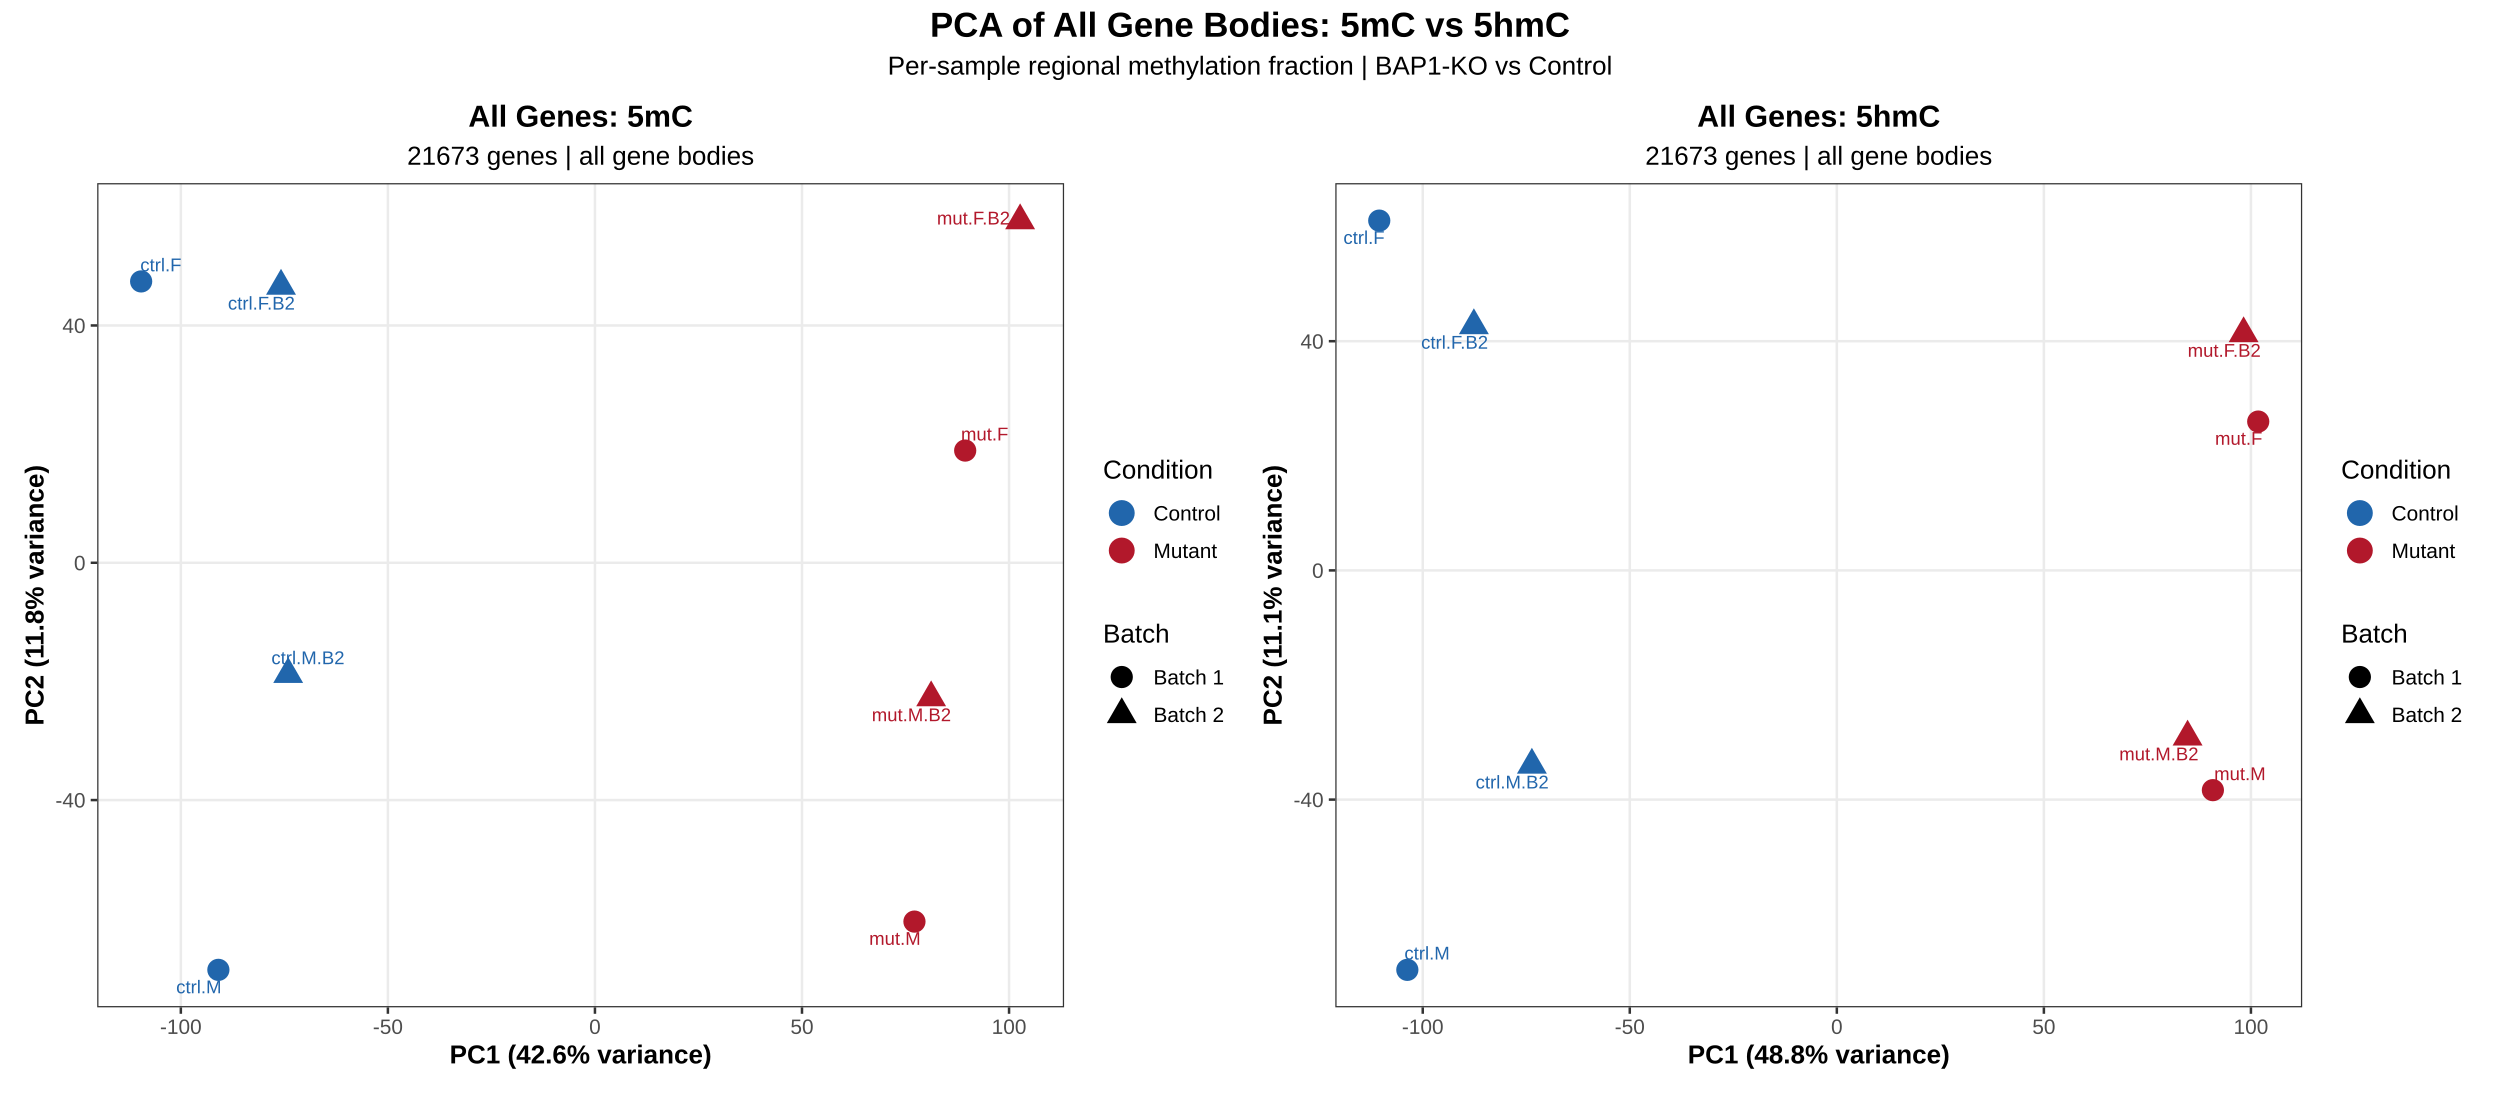
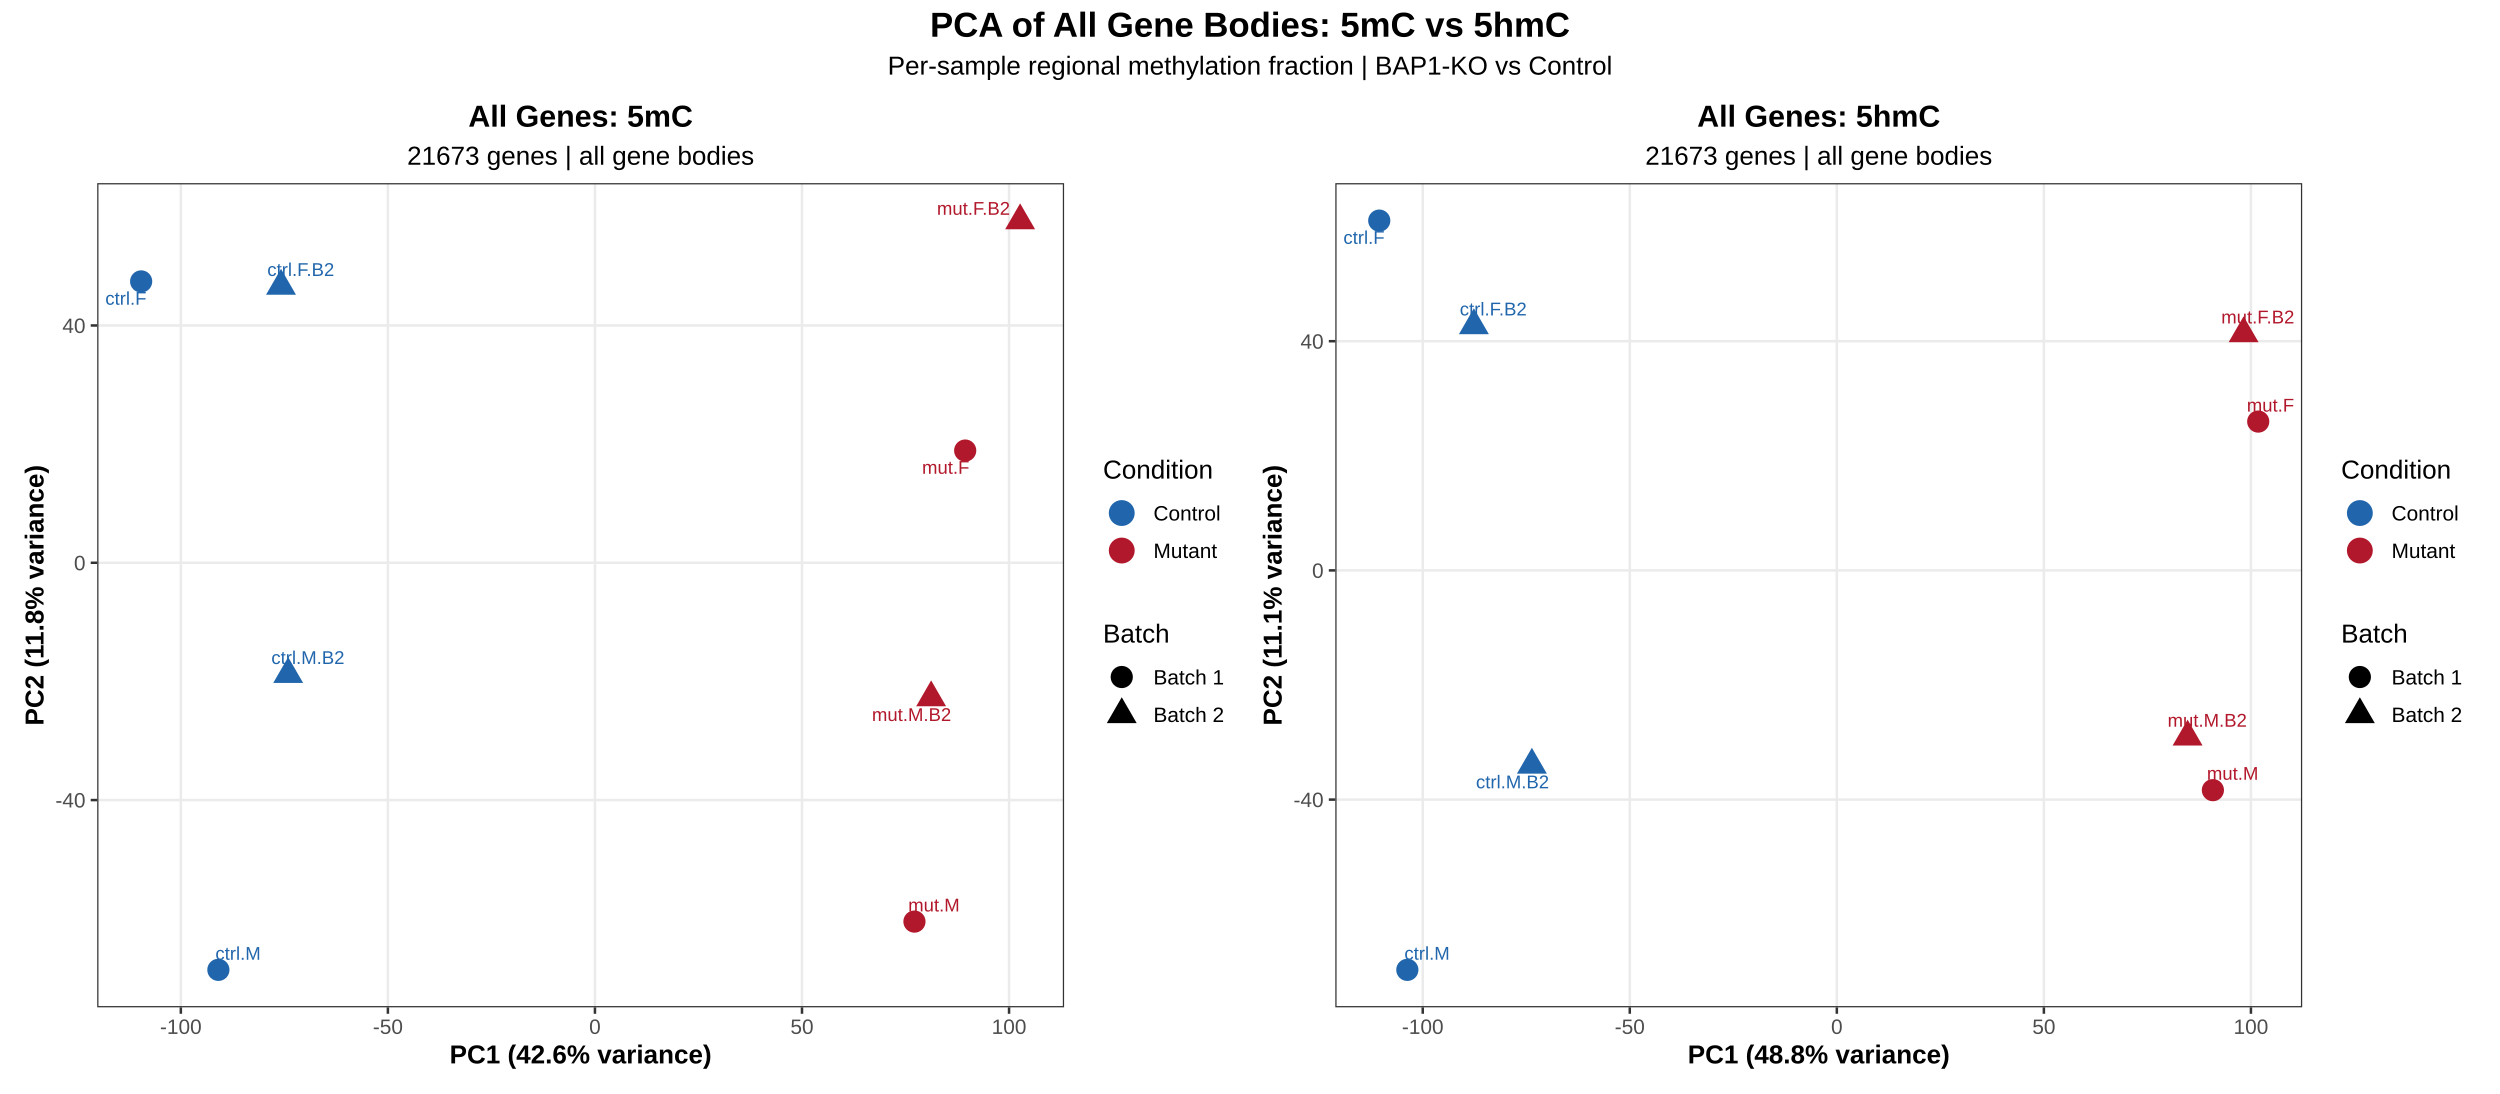
<svg xmlns="http://www.w3.org/2000/svg" width="1152.00pt" height="504.00pt" viewBox="0 0 1152.00 504.00">
  <g class="svglite">
    <defs>
      <style type="text/css">
    .svglite line, .svglite polyline, .svglite polygon, .svglite path, .svglite rect, .svglite circle {
      fill: none;
      stroke: #000000;
      stroke-linecap: round;
      stroke-linejoin: round;
      stroke-miterlimit: 10.00;
    }
    .svglite text {
      white-space: pre;
    }
    .svglite g.glyphgroup path {
      fill: inherit;
      stroke: none;
    }
  </style>
    </defs>
    <rect width="100%" height="100%" style="stroke: none; fill: #FFFFFF;" />
    <defs>
      <clipPath id="cpMC4wMHwxMTUyLjAwfDAuMDB8NTA0LjAw">
        <rect x="0.00" y="0.00" width="1152.00" height="504.00" />
      </clipPath>
    </defs>
    <g clip-path="url(#cpMC4wMHwxMTUyLjAwfDAuMDB8NTA0LjAw)">
      <rect x="0.00" y="0.00" width="1152.00" height="504.00" style="stroke-width: 1.07; stroke: #FFFFFF; fill: #FFFFFF;" />
    </g>
    <defs>
      <clipPath id="cpNDQuNzl8MTA2MC44NHw4NC40MHw0NjQuMTc=">
        <rect x="44.79" y="84.40" width="1016.06" height="379.78" />
      </clipPath>
    </defs>
    <g clip-path="url(#cpNDQuNzl8MTA2MC44NHw4NC40MHw0NjQuMTc=)">
</g>
    <g clip-path="url(#cpMC4wMHwxMTUyLjAwfDAuMDB8NTA0LjAw)">
</g>
    <defs>
      <clipPath id="cpNS40OHw1NzYuMDB8NDIuMzh8NDk4LjUy">
        <rect x="5.48" y="42.38" width="570.52" height="456.14" />
      </clipPath>
    </defs>
    <g clip-path="url(#cpNS40OHw1NzYuMDB8NDIuMzh8NDk4LjUy)">
      <rect x="5.48" y="42.38" width="570.52" height="456.14" style="stroke-width: 1.16; stroke: #FFFFFF; fill: #FFFFFF;" />
    </g>
    <g clip-path="url(#cpMC4wMHwxMTUyLjAwfDAuMDB8NTA0LjAw)">
</g>
    <defs>
      <clipPath id="cpNTc2LjAwfDExNDYuNTJ8NDIuMzh8NDk4LjUy">
        <rect x="576.00" y="42.38" width="570.52" height="456.14" />
      </clipPath>
    </defs>
    <g clip-path="url(#cpNTc2LjAwfDExNDYuNTJ8NDIuMzh8NDk4LjUy)">
      <rect x="576.00" y="42.38" width="570.52" height="456.14" style="stroke-width: 1.16; stroke: #FFFFFF; fill: #FFFFFF;" />
    </g>
    <g clip-path="url(#cpMC4wMHwxMTUyLjAwfDAuMDB8NTA0LjAw)">
</g>
    <defs>
      <clipPath id="cpNDQuNzl8NDkwLjMyfDg0LjQwfDQ2NC4xNw==">
        <rect x="44.79" y="84.40" width="445.54" height="379.78" />
      </clipPath>
    </defs>
    <g clip-path="url(#cpNDQuNzl8NDkwLjMyfDg0LjQwfDQ2NC4xNw==)">
      <rect x="44.79" y="84.40" width="445.54" height="379.78" style="stroke-width: 1.16; stroke: none; fill: #FFFFFF;" />
      <polyline points="44.79,368.66 490.32,368.66 " style="stroke-width: 1.16; stroke: #EBEBEB; stroke-linecap: butt;" />
      <polyline points="44.79,259.32 490.32,259.32 " style="stroke-width: 1.16; stroke: #EBEBEB; stroke-linecap: butt;" />
      <polyline points="44.79,149.98 490.32,149.98 " style="stroke-width: 1.16; stroke: #EBEBEB; stroke-linecap: butt;" />
      <polyline points="83.33,464.17 83.33,84.40 " style="stroke-width: 1.16; stroke: #EBEBEB; stroke-linecap: butt;" />
      <polyline points="178.74,464.17 178.74,84.40 " style="stroke-width: 1.16; stroke: #EBEBEB; stroke-linecap: butt;" />
      <polyline points="274.15,464.17 274.15,84.40 " style="stroke-width: 1.16; stroke: #EBEBEB; stroke-linecap: butt;" />
      <polyline points="369.56,464.17 369.56,84.40 " style="stroke-width: 1.16; stroke: #EBEBEB; stroke-linecap: butt;" />
      <polyline points="464.97,464.17 464.97,84.40 " style="stroke-width: 1.16; stroke: #EBEBEB; stroke-linecap: butt;" />
      <circle cx="100.63" cy="446.91" r="5.12" style="stroke-width: 1.70; stroke: none; fill: #2166AC;" />
      <circle cx="421.38" cy="424.67" r="5.12" style="stroke-width: 1.70; stroke: none; fill: #B2182B;" />
      <circle cx="65.04" cy="129.68" r="5.12" style="stroke-width: 1.70; stroke: none; fill: #2166AC;" />
      <circle cx="444.76" cy="207.62" r="5.12" style="stroke-width: 1.70; stroke: none; fill: #B2182B;" />
      <polygon points="132.79,302.77 139.69,314.71 125.90,314.71 " style="stroke-width: 1.70; stroke: none; fill: #2166AC;" />
      <polygon points="429.07,313.52 435.96,325.46 422.18,325.46 " style="stroke-width: 1.70; stroke: none; fill: #B2182B;" />
      <polygon points="129.49,123.86 136.38,135.80 122.59,135.80 " style="stroke-width: 1.70; stroke: none; fill: #2166AC;" />
      <polygon points="470.07,93.70 476.96,105.64 463.18,105.64 " style="stroke-width: 1.70; stroke: none; fill: #B2182B;" />
-       <text x="91.62" y="457.71" text-anchor="middle" style="font-size: 8.54px;fill: #2166AC; font-family: &quot;Arial&quot;;" textLength="20.86px" lengthAdjust="spacingAndGlyphs">ctrl.M</text>
-       <text x="412.37" y="435.39" text-anchor="middle" style="font-size: 8.54px;fill: #B2182B; font-family: &quot;Arial&quot;;" textLength="23.72px" lengthAdjust="spacingAndGlyphs">mut.M</text>
-       <text x="74.13" y="125.02" text-anchor="middle" style="font-size: 8.54px;fill: #2166AC; font-family: &quot;Arial&quot;;" textLength="18.97px" lengthAdjust="spacingAndGlyphs">ctrl.F</text>
-       <text x="453.73" y="202.96" text-anchor="middle" style="font-size: 8.54px;fill: #B2182B; font-family: &quot;Arial&quot;;" textLength="21.83px" lengthAdjust="spacingAndGlyphs">mut.F</text>
-       <text x="141.90" y="306.06" text-anchor="middle" style="font-size: 8.54px;fill: #2166AC; font-family: &quot;Arial&quot;;" textLength="33.67px" lengthAdjust="spacingAndGlyphs">ctrl.M.B2</text>
-       <text x="419.98" y="332.34" text-anchor="middle" style="font-size: 8.54px;fill: #B2182B; font-family: &quot;Arial&quot;;" textLength="36.53px" lengthAdjust="spacingAndGlyphs">mut.M.B2</text>
-       <text x="120.45" y="142.66" text-anchor="middle" style="font-size: 8.54px;fill: #2166AC; font-family: &quot;Arial&quot;;" textLength="30.83px" lengthAdjust="spacingAndGlyphs">ctrl.F.B2</text>
-       <text x="448.57" y="103.45" text-anchor="middle" style="font-size: 8.54px;fill: #B2182B; font-family: &quot;Arial&quot;;" textLength="33.69px" lengthAdjust="spacingAndGlyphs">mut.F.B2</text>
+       <text x="109.69" y="442.27" text-anchor="middle" style="font-size: 8.54px;fill: #2166AC; font-family: &quot;Arial&quot;;" textLength="20.86px" lengthAdjust="spacingAndGlyphs">ctrl.M</text>
+       <text x="430.35" y="420.01" text-anchor="middle" style="font-size: 8.54px;fill: #B2182B; font-family: &quot;Arial&quot;;" textLength="23.72px" lengthAdjust="spacingAndGlyphs">mut.M</text>
+       <text x="58.01" y="140.43" text-anchor="middle" style="font-size: 8.54px;fill: #2166AC; font-family: &quot;Arial&quot;;" textLength="18.97px" lengthAdjust="spacingAndGlyphs">ctrl.F</text>
+       <text x="435.78" y="218.32" text-anchor="middle" style="font-size: 8.54px;fill: #B2182B; font-family: &quot;Arial&quot;;" textLength="21.83px" lengthAdjust="spacingAndGlyphs">mut.F</text>
+       <text x="141.88" y="305.98" text-anchor="middle" style="font-size: 8.54px;fill: #2166AC; font-family: &quot;Arial&quot;;" textLength="33.67px" lengthAdjust="spacingAndGlyphs">ctrl.M.B2</text>
+       <text x="420.05" y="332.24" text-anchor="middle" style="font-size: 8.54px;fill: #B2182B; font-family: &quot;Arial&quot;;" textLength="36.53px" lengthAdjust="spacingAndGlyphs">mut.M.B2</text>
+       <text x="138.59" y="127.17" text-anchor="middle" style="font-size: 8.54px;fill: #2166AC; font-family: &quot;Arial&quot;;" textLength="30.83px" lengthAdjust="spacingAndGlyphs">ctrl.F.B2</text>
+       <text x="448.58" y="98.98" text-anchor="middle" style="font-size: 8.54px;fill: #B2182B; font-family: &quot;Arial&quot;;" textLength="33.69px" lengthAdjust="spacingAndGlyphs">mut.F.B2</text>
      <rect x="44.79" y="84.40" width="445.54" height="379.78" style="stroke-width: 1.16; stroke: #333333;" />
    </g>
    <g clip-path="url(#cpMC4wMHwxMTUyLjAwfDAuMDB8NTA0LjAw)">
      <text x="39.41" y="372.09" text-anchor="end" style="font-size: 9.60px;fill: #4D4D4D; font-family: &quot;Arial&quot;;" textLength="13.84px" lengthAdjust="spacingAndGlyphs">-40</text>
      <text x="39.41" y="262.76" text-anchor="end" style="font-size: 9.60px;fill: #4D4D4D; font-family: &quot;Arial&quot;;" textLength="5.33px" lengthAdjust="spacingAndGlyphs">0</text>
      <text x="39.41" y="153.42" text-anchor="end" style="font-size: 9.60px;fill: #4D4D4D; font-family: &quot;Arial&quot;;" textLength="10.66px" lengthAdjust="spacingAndGlyphs">40</text>
      <polyline points="41.80,368.66 44.79,368.66 " style="stroke-width: 1.16; stroke: #333333; stroke-linecap: butt;" />
      <polyline points="41.80,259.32 44.79,259.32 " style="stroke-width: 1.16; stroke: #333333; stroke-linecap: butt;" />
      <polyline points="41.80,149.98 44.79,149.98 " style="stroke-width: 1.16; stroke: #333333; stroke-linecap: butt;" />
      <polyline points="83.33,467.16 83.33,464.17 " style="stroke-width: 1.16; stroke: #333333; stroke-linecap: butt;" />
      <polyline points="178.74,467.16 178.74,464.17 " style="stroke-width: 1.16; stroke: #333333; stroke-linecap: butt;" />
      <polyline points="274.15,467.16 274.15,464.17 " style="stroke-width: 1.16; stroke: #333333; stroke-linecap: butt;" />
      <polyline points="369.56,467.16 369.56,464.17 " style="stroke-width: 1.16; stroke: #333333; stroke-linecap: butt;" />
      <polyline points="464.97,467.16 464.97,464.17 " style="stroke-width: 1.16; stroke: #333333; stroke-linecap: butt;" />
      <text x="83.33" y="476.42" text-anchor="middle" style="font-size: 9.60px;fill: #4D4D4D; font-family: &quot;Arial&quot;;" textLength="19.17px" lengthAdjust="spacingAndGlyphs">-100</text>
      <text x="178.74" y="476.42" text-anchor="middle" style="font-size: 9.60px;fill: #4D4D4D; font-family: &quot;Arial&quot;;" textLength="13.84px" lengthAdjust="spacingAndGlyphs">-50</text>
      <text x="274.15" y="476.42" text-anchor="middle" style="font-size: 9.60px;fill: #4D4D4D; font-family: &quot;Arial&quot;;" textLength="5.33px" lengthAdjust="spacingAndGlyphs">0</text>
      <text x="369.56" y="476.42" text-anchor="middle" style="font-size: 9.60px;fill: #4D4D4D; font-family: &quot;Arial&quot;;" textLength="10.66px" lengthAdjust="spacingAndGlyphs">50</text>
      <text x="464.97" y="476.42" text-anchor="middle" style="font-size: 9.60px;fill: #4D4D4D; font-family: &quot;Arial&quot;;" textLength="15.98px" lengthAdjust="spacingAndGlyphs">100</text>
      <text x="267.55" y="490.02" text-anchor="middle" style="font-size: 12.00px; font-weight: bold; font-family: &quot;Arial&quot;;" textLength="120.70px" lengthAdjust="spacingAndGlyphs">PC1 (42.6% variance)</text>
      <text transform="translate(20.05,274.28) rotate(-90)" text-anchor="middle" style="font-size: 12.00px; font-weight: bold; font-family: &quot;Arial&quot;;" textLength="120.05px" lengthAdjust="spacingAndGlyphs">PC2 (11.8% variance)</text>
      <rect x="502.28" y="204.70" width="66.10" height="63.61" style="stroke-width: 1.16; stroke: none; fill: #FFFFFF;" />
      <text x="508.26" y="220.53" style="font-size: 12.00px; font-family: &quot;Arial&quot;;" textLength="50.70px" lengthAdjust="spacingAndGlyphs">Condition</text>
      <rect x="508.26" y="227.77" width="17.28" height="17.28" style="stroke-width: 1.16; stroke: none; fill: #FFFFFF;" />
      <circle cx="516.90" cy="236.41" r="5.12" style="stroke-width: 1.70; stroke: #2166AC; fill: #2166AC;" />
      <rect x="508.26" y="245.05" width="17.28" height="17.28" style="stroke-width: 1.16; stroke: none; fill: #FFFFFF;" />
      <circle cx="516.90" cy="253.69" r="5.12" style="stroke-width: 1.70; stroke: #B2182B; fill: #B2182B;" />
      <text x="531.51" y="239.84" style="font-size: 9.60px; font-family: &quot;Arial&quot;;" textLength="30.89px" lengthAdjust="spacingAndGlyphs">Control</text>
      <text x="531.51" y="257.12" style="font-size: 9.60px; font-family: &quot;Arial&quot;;" textLength="29.31px" lengthAdjust="spacingAndGlyphs">Mutant</text>
      <rect x="502.28" y="280.26" width="67.74" height="63.61" style="stroke-width: 1.16; stroke: none; fill: #FFFFFF;" />
      <text x="508.26" y="296.10" style="font-size: 12.00px; font-family: &quot;Arial&quot;;" textLength="30.67px" lengthAdjust="spacingAndGlyphs">Batch</text>
      <rect x="508.26" y="303.33" width="17.28" height="17.28" style="stroke-width: 1.16; stroke: none; fill: #FFFFFF;" />
      <circle cx="516.90" cy="311.97" r="5.12" style="stroke-width: 1.70; stroke: none; fill: #000000;" />
      <rect x="508.26" y="320.61" width="17.28" height="17.28" style="stroke-width: 1.16; stroke: none; fill: #FFFFFF;" />
      <polygon points="516.90,321.29 523.79,333.23 510.00,333.23 " style="stroke-width: 1.70; stroke: none; fill: #000000;" />
      <text x="531.51" y="315.41" style="font-size: 9.60px; font-family: &quot;Arial&quot;;" textLength="32.53px" lengthAdjust="spacingAndGlyphs">Batch 1</text>
      <text x="531.51" y="332.69" style="font-size: 9.60px; font-family: &quot;Arial&quot;;" textLength="32.53px" lengthAdjust="spacingAndGlyphs">Batch 2</text>
      <text x="267.55" y="75.90" text-anchor="middle" style="font-size: 12.00px; font-family: &quot;Arial&quot;;" textLength="159.88px" lengthAdjust="spacingAndGlyphs">21673 genes | all gene bodies</text>
      <text x="267.55" y="58.38" text-anchor="middle" style="font-size: 14.00px; font-weight: bold; font-family: &quot;Arial&quot;;" textLength="103.45px" lengthAdjust="spacingAndGlyphs">All Genes: 5mC</text>
    </g>
    <defs>
      <clipPath id="cpNjE1LjMxfDEwNjAuODR8ODQuNDB8NDY0LjE3">
        <rect x="615.31" y="84.40" width="445.54" height="379.78" />
      </clipPath>
    </defs>
    <g clip-path="url(#cpNjE1LjMxfDEwNjAuODR8ODQuNDB8NDY0LjE3)">
      <rect x="615.31" y="84.40" width="445.54" height="379.78" style="stroke-width: 1.16; stroke: none; fill: #FFFFFF;" />
      <polyline points="615.31,368.45 1060.84,368.45 " style="stroke-width: 1.16; stroke: #EBEBEB; stroke-linecap: butt;" />
      <polyline points="615.31,262.84 1060.84,262.84 " style="stroke-width: 1.16; stroke: #EBEBEB; stroke-linecap: butt;" />
      <polyline points="615.31,157.23 1060.84,157.23 " style="stroke-width: 1.16; stroke: #EBEBEB; stroke-linecap: butt;" />
      <polyline points="655.60,464.17 655.60,84.40 " style="stroke-width: 1.16; stroke: #EBEBEB; stroke-linecap: butt;" />
      <polyline points="751.00,464.17 751.00,84.40 " style="stroke-width: 1.16; stroke: #EBEBEB; stroke-linecap: butt;" />
      <polyline points="846.41,464.17 846.41,84.40 " style="stroke-width: 1.16; stroke: #EBEBEB; stroke-linecap: butt;" />
      <polyline points="941.82,464.17 941.82,84.40 " style="stroke-width: 1.16; stroke: #EBEBEB; stroke-linecap: butt;" />
      <polyline points="1037.23,464.17 1037.23,84.40 " style="stroke-width: 1.16; stroke: #EBEBEB; stroke-linecap: butt;" />
      <circle cx="648.50" cy="446.91" r="5.12" style="stroke-width: 1.70; stroke: none; fill: #2166AC;" />
      <circle cx="1019.70" cy="364.10" r="5.12" style="stroke-width: 1.70; stroke: none; fill: #B2182B;" />
      <circle cx="635.56" cy="101.66" r="5.12" style="stroke-width: 1.70; stroke: none; fill: #2166AC;" />
      <circle cx="1040.59" cy="194.26" r="5.12" style="stroke-width: 1.70; stroke: none; fill: #B2182B;" />
      <polygon points="705.89,344.57 712.79,356.51 699.00,356.51 " style="stroke-width: 1.70; stroke: none; fill: #2166AC;" />
      <polygon points="1008.04,331.61 1014.93,343.54 1001.14,343.54 " style="stroke-width: 1.70; stroke: none; fill: #B2182B;" />
      <polygon points="679.16,142.05 686.06,153.99 672.27,153.99 " style="stroke-width: 1.70; stroke: none; fill: #2166AC;" />
      <polygon points="1033.85,145.75 1040.74,157.69 1026.96,157.69 " style="stroke-width: 1.70; stroke: none; fill: #B2182B;" />
-       <text x="657.59" y="442.16" text-anchor="middle" style="font-size: 8.54px;fill: #2166AC; font-family: &quot;Arial&quot;;" textLength="20.86px" lengthAdjust="spacingAndGlyphs">ctrl.M</text>
-       <text x="1032.14" y="359.49" text-anchor="middle" style="font-size: 8.54px;fill: #B2182B; font-family: &quot;Arial&quot;;" textLength="23.72px" lengthAdjust="spacingAndGlyphs">mut.M</text>
-       <text x="628.53" y="112.40" text-anchor="middle" style="font-size: 8.54px;fill: #2166AC; font-family: &quot;Arial&quot;;" textLength="18.97px" lengthAdjust="spacingAndGlyphs">ctrl.F</text>
-       <text x="1031.59" y="204.96" text-anchor="middle" style="font-size: 8.54px;fill: #B2182B; font-family: &quot;Arial&quot;;" textLength="21.83px" lengthAdjust="spacingAndGlyphs">mut.F</text>
-       <text x="696.81" y="363.34" text-anchor="middle" style="font-size: 8.54px;fill: #2166AC; font-family: &quot;Arial&quot;;" textLength="33.67px" lengthAdjust="spacingAndGlyphs">ctrl.M.B2</text>
-       <text x="994.81" y="350.37" text-anchor="middle" style="font-size: 8.54px;fill: #B2182B; font-family: &quot;Arial&quot;;" textLength="36.53px" lengthAdjust="spacingAndGlyphs">mut.M.B2</text>
-       <text x="670.28" y="160.69" text-anchor="middle" style="font-size: 8.54px;fill: #2166AC; font-family: &quot;Arial&quot;;" textLength="30.83px" lengthAdjust="spacingAndGlyphs">ctrl.F.B2</text>
-       <text x="1024.92" y="164.42" text-anchor="middle" style="font-size: 8.54px;fill: #B2182B; font-family: &quot;Arial&quot;;" textLength="33.69px" lengthAdjust="spacingAndGlyphs">mut.F.B2</text>
+       <text x="657.58" y="442.23" text-anchor="middle" style="font-size: 8.54px;fill: #2166AC; font-family: &quot;Arial&quot;;" textLength="20.86px" lengthAdjust="spacingAndGlyphs">ctrl.M</text>
+       <text x="1028.79" y="359.33" text-anchor="middle" style="font-size: 8.54px;fill: #B2182B; font-family: &quot;Arial&quot;;" textLength="23.72px" lengthAdjust="spacingAndGlyphs">mut.M</text>
+       <text x="628.53" y="112.38" text-anchor="middle" style="font-size: 8.54px;fill: #2166AC; font-family: &quot;Arial&quot;;" textLength="18.97px" lengthAdjust="spacingAndGlyphs">ctrl.F</text>
+       <text x="1046.23" y="189.66" text-anchor="middle" style="font-size: 8.54px;fill: #B2182B; font-family: &quot;Arial&quot;;" textLength="21.83px" lengthAdjust="spacingAndGlyphs">mut.F</text>
+       <text x="696.97" y="363.26" text-anchor="middle" style="font-size: 8.54px;fill: #2166AC; font-family: &quot;Arial&quot;;" textLength="33.67px" lengthAdjust="spacingAndGlyphs">ctrl.M.B2</text>
+       <text x="1017.09" y="334.87" text-anchor="middle" style="font-size: 8.54px;fill: #B2182B; font-family: &quot;Arial&quot;;" textLength="36.53px" lengthAdjust="spacingAndGlyphs">mut.M.B2</text>
+       <text x="688.09" y="145.36" text-anchor="middle" style="font-size: 8.54px;fill: #2166AC; font-family: &quot;Arial&quot;;" textLength="30.83px" lengthAdjust="spacingAndGlyphs">ctrl.F.B2</text>
+       <text x="1040.39" y="149.04" text-anchor="middle" style="font-size: 8.54px;fill: #B2182B; font-family: &quot;Arial&quot;;" textLength="33.69px" lengthAdjust="spacingAndGlyphs">mut.F.B2</text>
      <rect x="615.31" y="84.40" width="445.54" height="379.78" style="stroke-width: 1.16; stroke: #333333;" />
    </g>
    <g clip-path="url(#cpMC4wMHwxMTUyLjAwfDAuMDB8NTA0LjAw)">
      <text x="609.93" y="371.89" text-anchor="end" style="font-size: 9.60px;fill: #4D4D4D; font-family: &quot;Arial&quot;;" textLength="13.84px" lengthAdjust="spacingAndGlyphs">-40</text>
      <text x="609.93" y="266.28" text-anchor="end" style="font-size: 9.60px;fill: #4D4D4D; font-family: &quot;Arial&quot;;" textLength="5.33px" lengthAdjust="spacingAndGlyphs">0</text>
      <text x="609.93" y="160.67" text-anchor="end" style="font-size: 9.60px;fill: #4D4D4D; font-family: &quot;Arial&quot;;" textLength="10.66px" lengthAdjust="spacingAndGlyphs">40</text>
      <polyline points="612.32,368.45 615.31,368.45 " style="stroke-width: 1.16; stroke: #333333; stroke-linecap: butt;" />
      <polyline points="612.32,262.84 615.31,262.84 " style="stroke-width: 1.16; stroke: #333333; stroke-linecap: butt;" />
      <polyline points="612.32,157.23 615.31,157.23 " style="stroke-width: 1.16; stroke: #333333; stroke-linecap: butt;" />
      <polyline points="655.60,467.16 655.60,464.17 " style="stroke-width: 1.16; stroke: #333333; stroke-linecap: butt;" />
      <polyline points="751.00,467.16 751.00,464.17 " style="stroke-width: 1.16; stroke: #333333; stroke-linecap: butt;" />
      <polyline points="846.41,467.16 846.41,464.17 " style="stroke-width: 1.16; stroke: #333333; stroke-linecap: butt;" />
      <polyline points="941.82,467.16 941.82,464.17 " style="stroke-width: 1.16; stroke: #333333; stroke-linecap: butt;" />
      <polyline points="1037.23,467.16 1037.23,464.17 " style="stroke-width: 1.16; stroke: #333333; stroke-linecap: butt;" />
      <text x="655.60" y="476.42" text-anchor="middle" style="font-size: 9.60px;fill: #4D4D4D; font-family: &quot;Arial&quot;;" textLength="19.17px" lengthAdjust="spacingAndGlyphs">-100</text>
      <text x="751.00" y="476.42" text-anchor="middle" style="font-size: 9.60px;fill: #4D4D4D; font-family: &quot;Arial&quot;;" textLength="13.84px" lengthAdjust="spacingAndGlyphs">-50</text>
      <text x="846.41" y="476.42" text-anchor="middle" style="font-size: 9.60px;fill: #4D4D4D; font-family: &quot;Arial&quot;;" textLength="5.33px" lengthAdjust="spacingAndGlyphs">0</text>
      <text x="941.82" y="476.42" text-anchor="middle" style="font-size: 9.60px;fill: #4D4D4D; font-family: &quot;Arial&quot;;" textLength="10.66px" lengthAdjust="spacingAndGlyphs">50</text>
      <text x="1037.23" y="476.42" text-anchor="middle" style="font-size: 9.60px;fill: #4D4D4D; font-family: &quot;Arial&quot;;" textLength="15.98px" lengthAdjust="spacingAndGlyphs">100</text>
      <text x="838.08" y="490.02" text-anchor="middle" style="font-size: 12.00px; font-weight: bold; font-family: &quot;Arial&quot;;" textLength="120.70px" lengthAdjust="spacingAndGlyphs">PC1 (48.8% variance)</text>
      <text transform="translate(590.57,274.28) rotate(-90)" text-anchor="middle" style="font-size: 12.00px; font-weight: bold; font-family: &quot;Arial&quot;;" textLength="120.05px" lengthAdjust="spacingAndGlyphs">PC2 (11.1% variance)</text>
      <rect x="1072.80" y="204.70" width="66.10" height="63.61" style="stroke-width: 1.16; stroke: none; fill: #FFFFFF;" />
      <text x="1078.78" y="220.53" style="font-size: 12.00px; font-family: &quot;Arial&quot;;" textLength="50.70px" lengthAdjust="spacingAndGlyphs">Condition</text>
      <rect x="1078.78" y="227.77" width="17.28" height="17.28" style="stroke-width: 1.16; stroke: none; fill: #FFFFFF;" />
      <circle cx="1087.42" cy="236.41" r="5.12" style="stroke-width: 1.70; stroke: #2166AC; fill: #2166AC;" />
      <rect x="1078.78" y="245.05" width="17.28" height="17.28" style="stroke-width: 1.16; stroke: none; fill: #FFFFFF;" />
      <circle cx="1087.42" cy="253.69" r="5.12" style="stroke-width: 1.70; stroke: #B2182B; fill: #B2182B;" />
      <text x="1102.03" y="239.84" style="font-size: 9.60px; font-family: &quot;Arial&quot;;" textLength="30.89px" lengthAdjust="spacingAndGlyphs">Control</text>
      <text x="1102.03" y="257.12" style="font-size: 9.60px; font-family: &quot;Arial&quot;;" textLength="29.31px" lengthAdjust="spacingAndGlyphs">Mutant</text>
      <rect x="1072.80" y="280.26" width="67.74" height="63.61" style="stroke-width: 1.16; stroke: none; fill: #FFFFFF;" />
      <text x="1078.78" y="296.10" style="font-size: 12.00px; font-family: &quot;Arial&quot;;" textLength="30.67px" lengthAdjust="spacingAndGlyphs">Batch</text>
      <rect x="1078.78" y="303.33" width="17.28" height="17.28" style="stroke-width: 1.16; stroke: none; fill: #FFFFFF;" />
      <circle cx="1087.42" cy="311.97" r="5.12" style="stroke-width: 1.70; stroke: none; fill: #000000;" />
      <rect x="1078.78" y="320.61" width="17.28" height="17.28" style="stroke-width: 1.16; stroke: none; fill: #FFFFFF;" />
      <polygon points="1087.42,321.29 1094.31,333.23 1080.52,333.23 " style="stroke-width: 1.70; stroke: none; fill: #000000;" />
      <text x="1102.03" y="315.41" style="font-size: 9.60px; font-family: &quot;Arial&quot;;" textLength="32.53px" lengthAdjust="spacingAndGlyphs">Batch 1</text>
      <text x="1102.03" y="332.69" style="font-size: 9.60px; font-family: &quot;Arial&quot;;" textLength="32.53px" lengthAdjust="spacingAndGlyphs">Batch 2</text>
      <text x="838.08" y="75.90" text-anchor="middle" style="font-size: 12.00px; font-family: &quot;Arial&quot;;" textLength="159.88px" lengthAdjust="spacingAndGlyphs">21673 genes | all gene bodies</text>
      <text x="838.08" y="58.38" text-anchor="middle" style="font-size: 14.00px; font-weight: bold; font-family: &quot;Arial&quot;;" textLength="112.00px" lengthAdjust="spacingAndGlyphs">All Genes: 5hmC</text>
      <text x="576.00" y="34.38" text-anchor="middle" style="font-size: 12.00px; font-family: &quot;Arial&quot;;" textLength="333.88px" lengthAdjust="spacingAndGlyphs">Per-sample regional methylation fraction | BAP1-KO vs Control</text>
      <text x="576.00" y="16.93" text-anchor="middle" style="font-size: 16.00px; font-weight: bold; font-family: &quot;Arial&quot;;" textLength="295.12px" lengthAdjust="spacingAndGlyphs">PCA of All Gene Bodies: 5mC vs 5hmC</text>
    </g>
  </g>
</svg>
